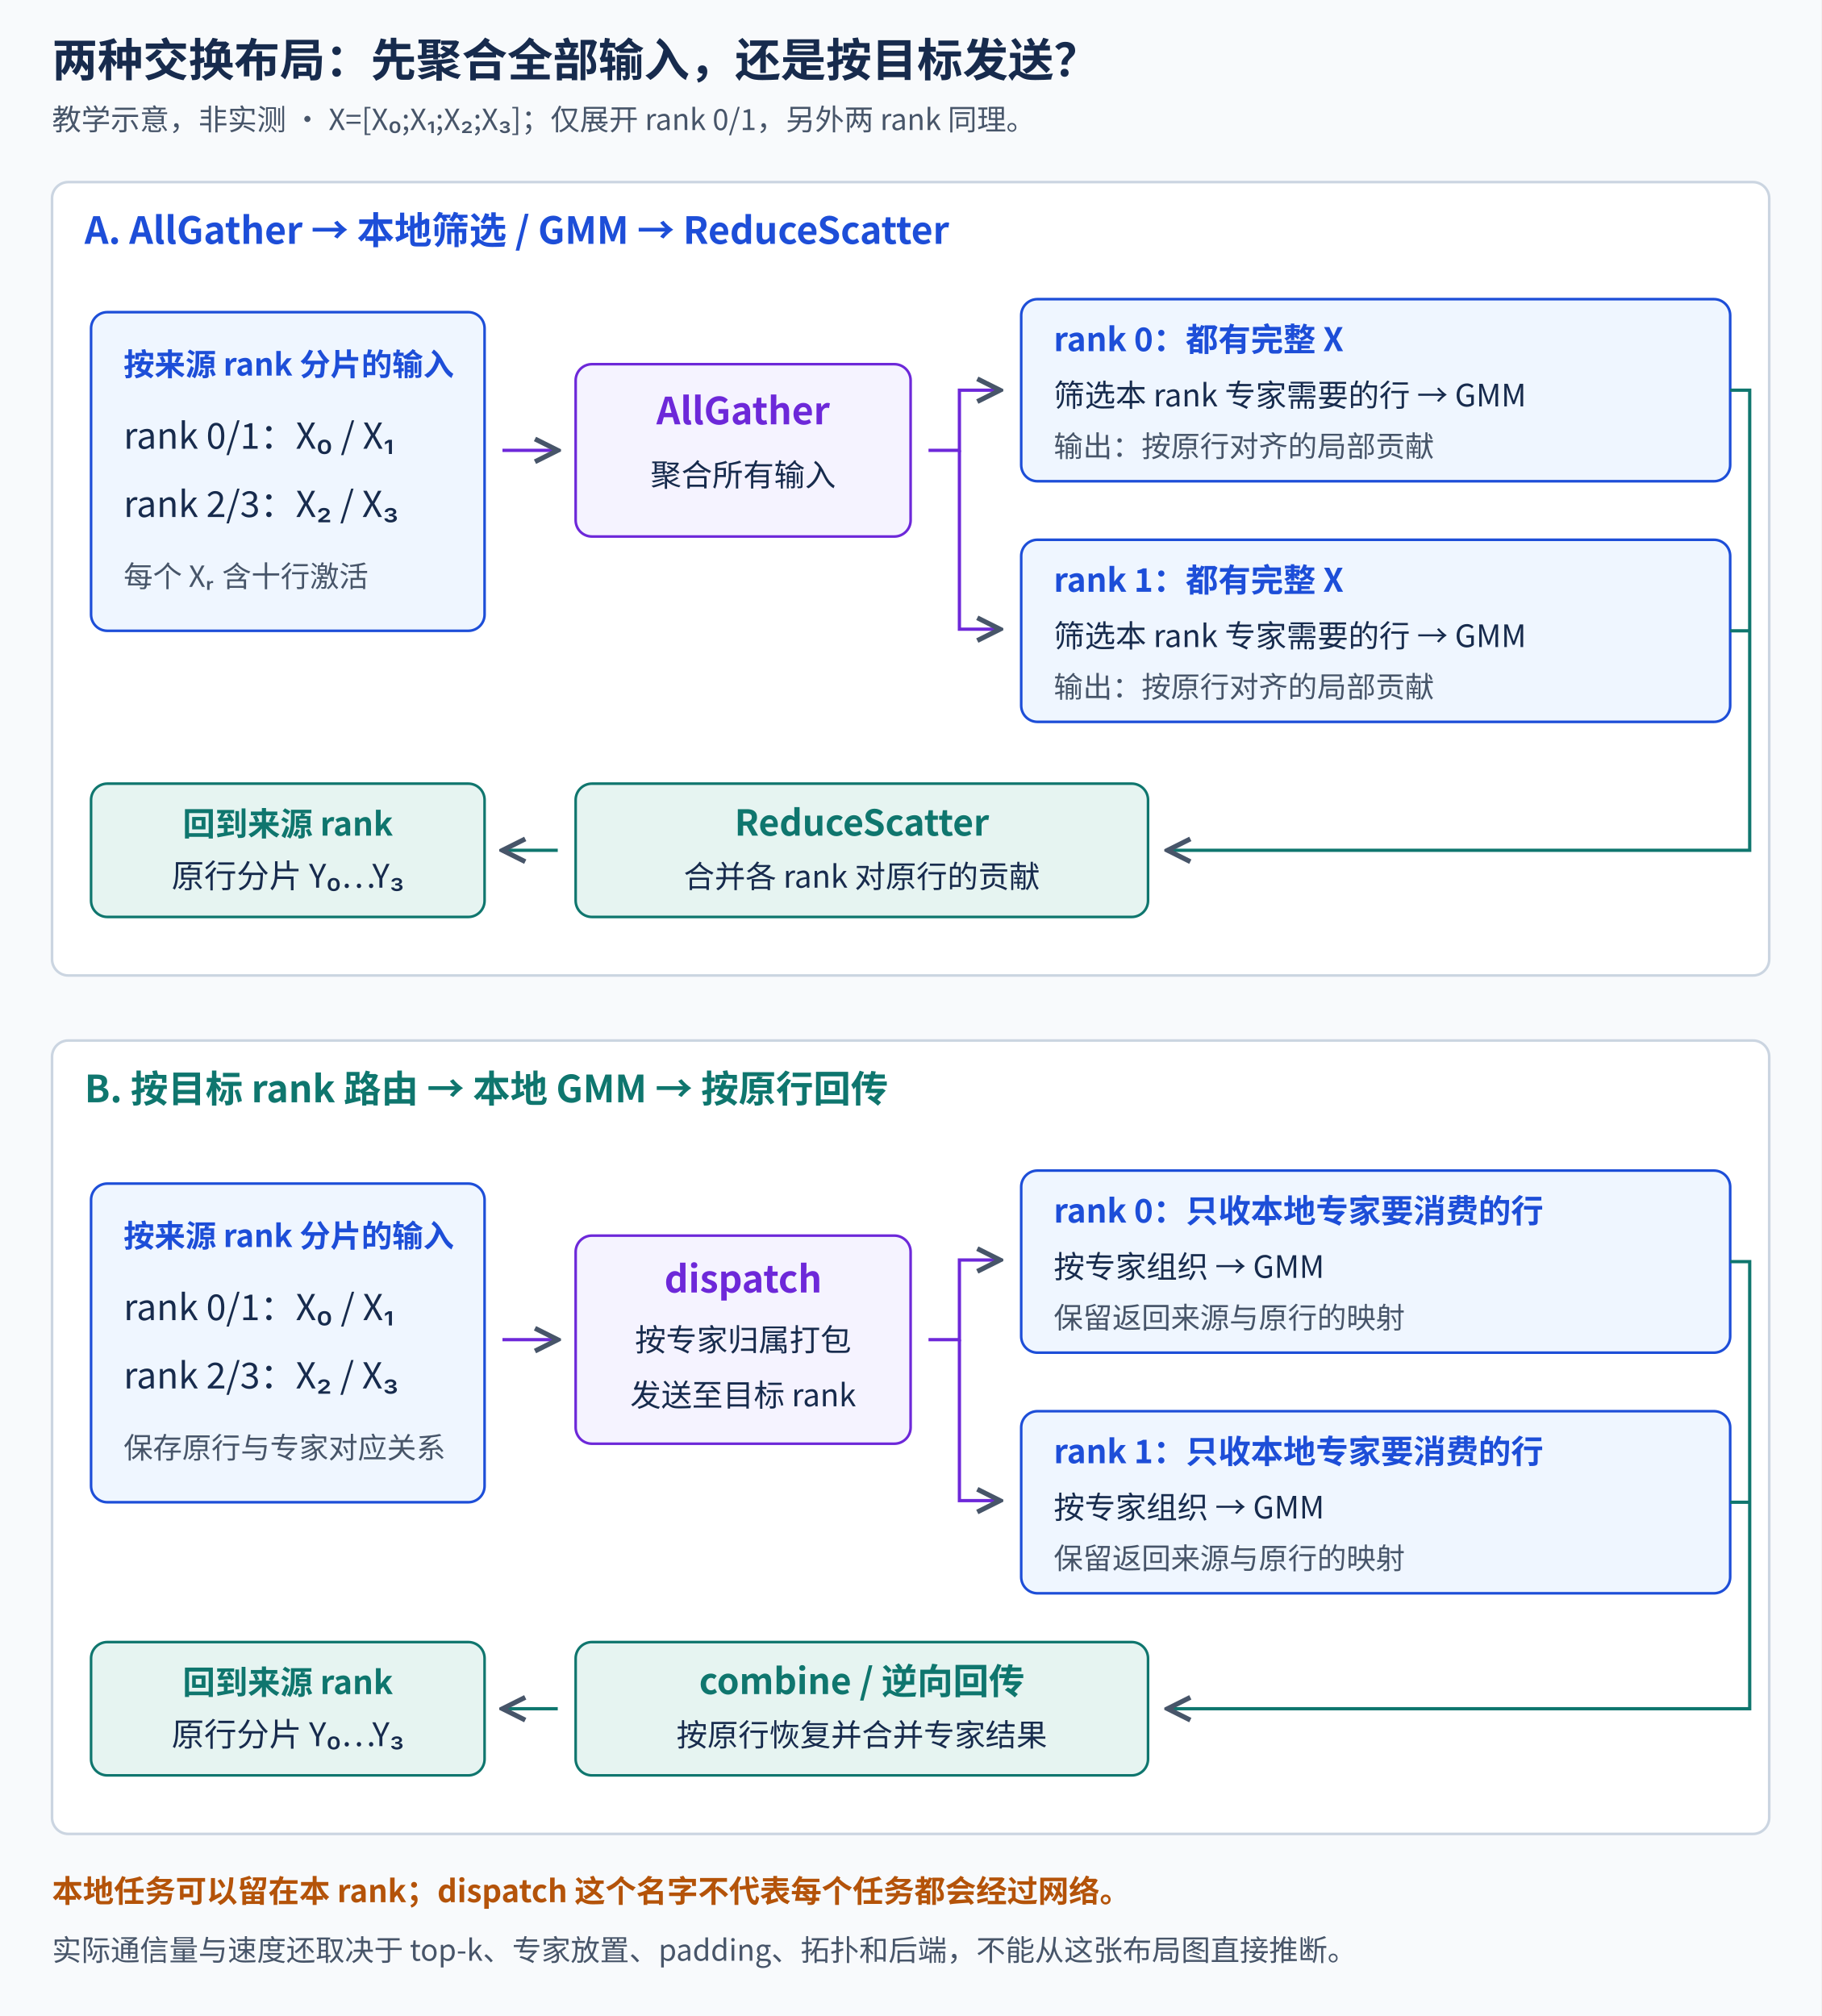
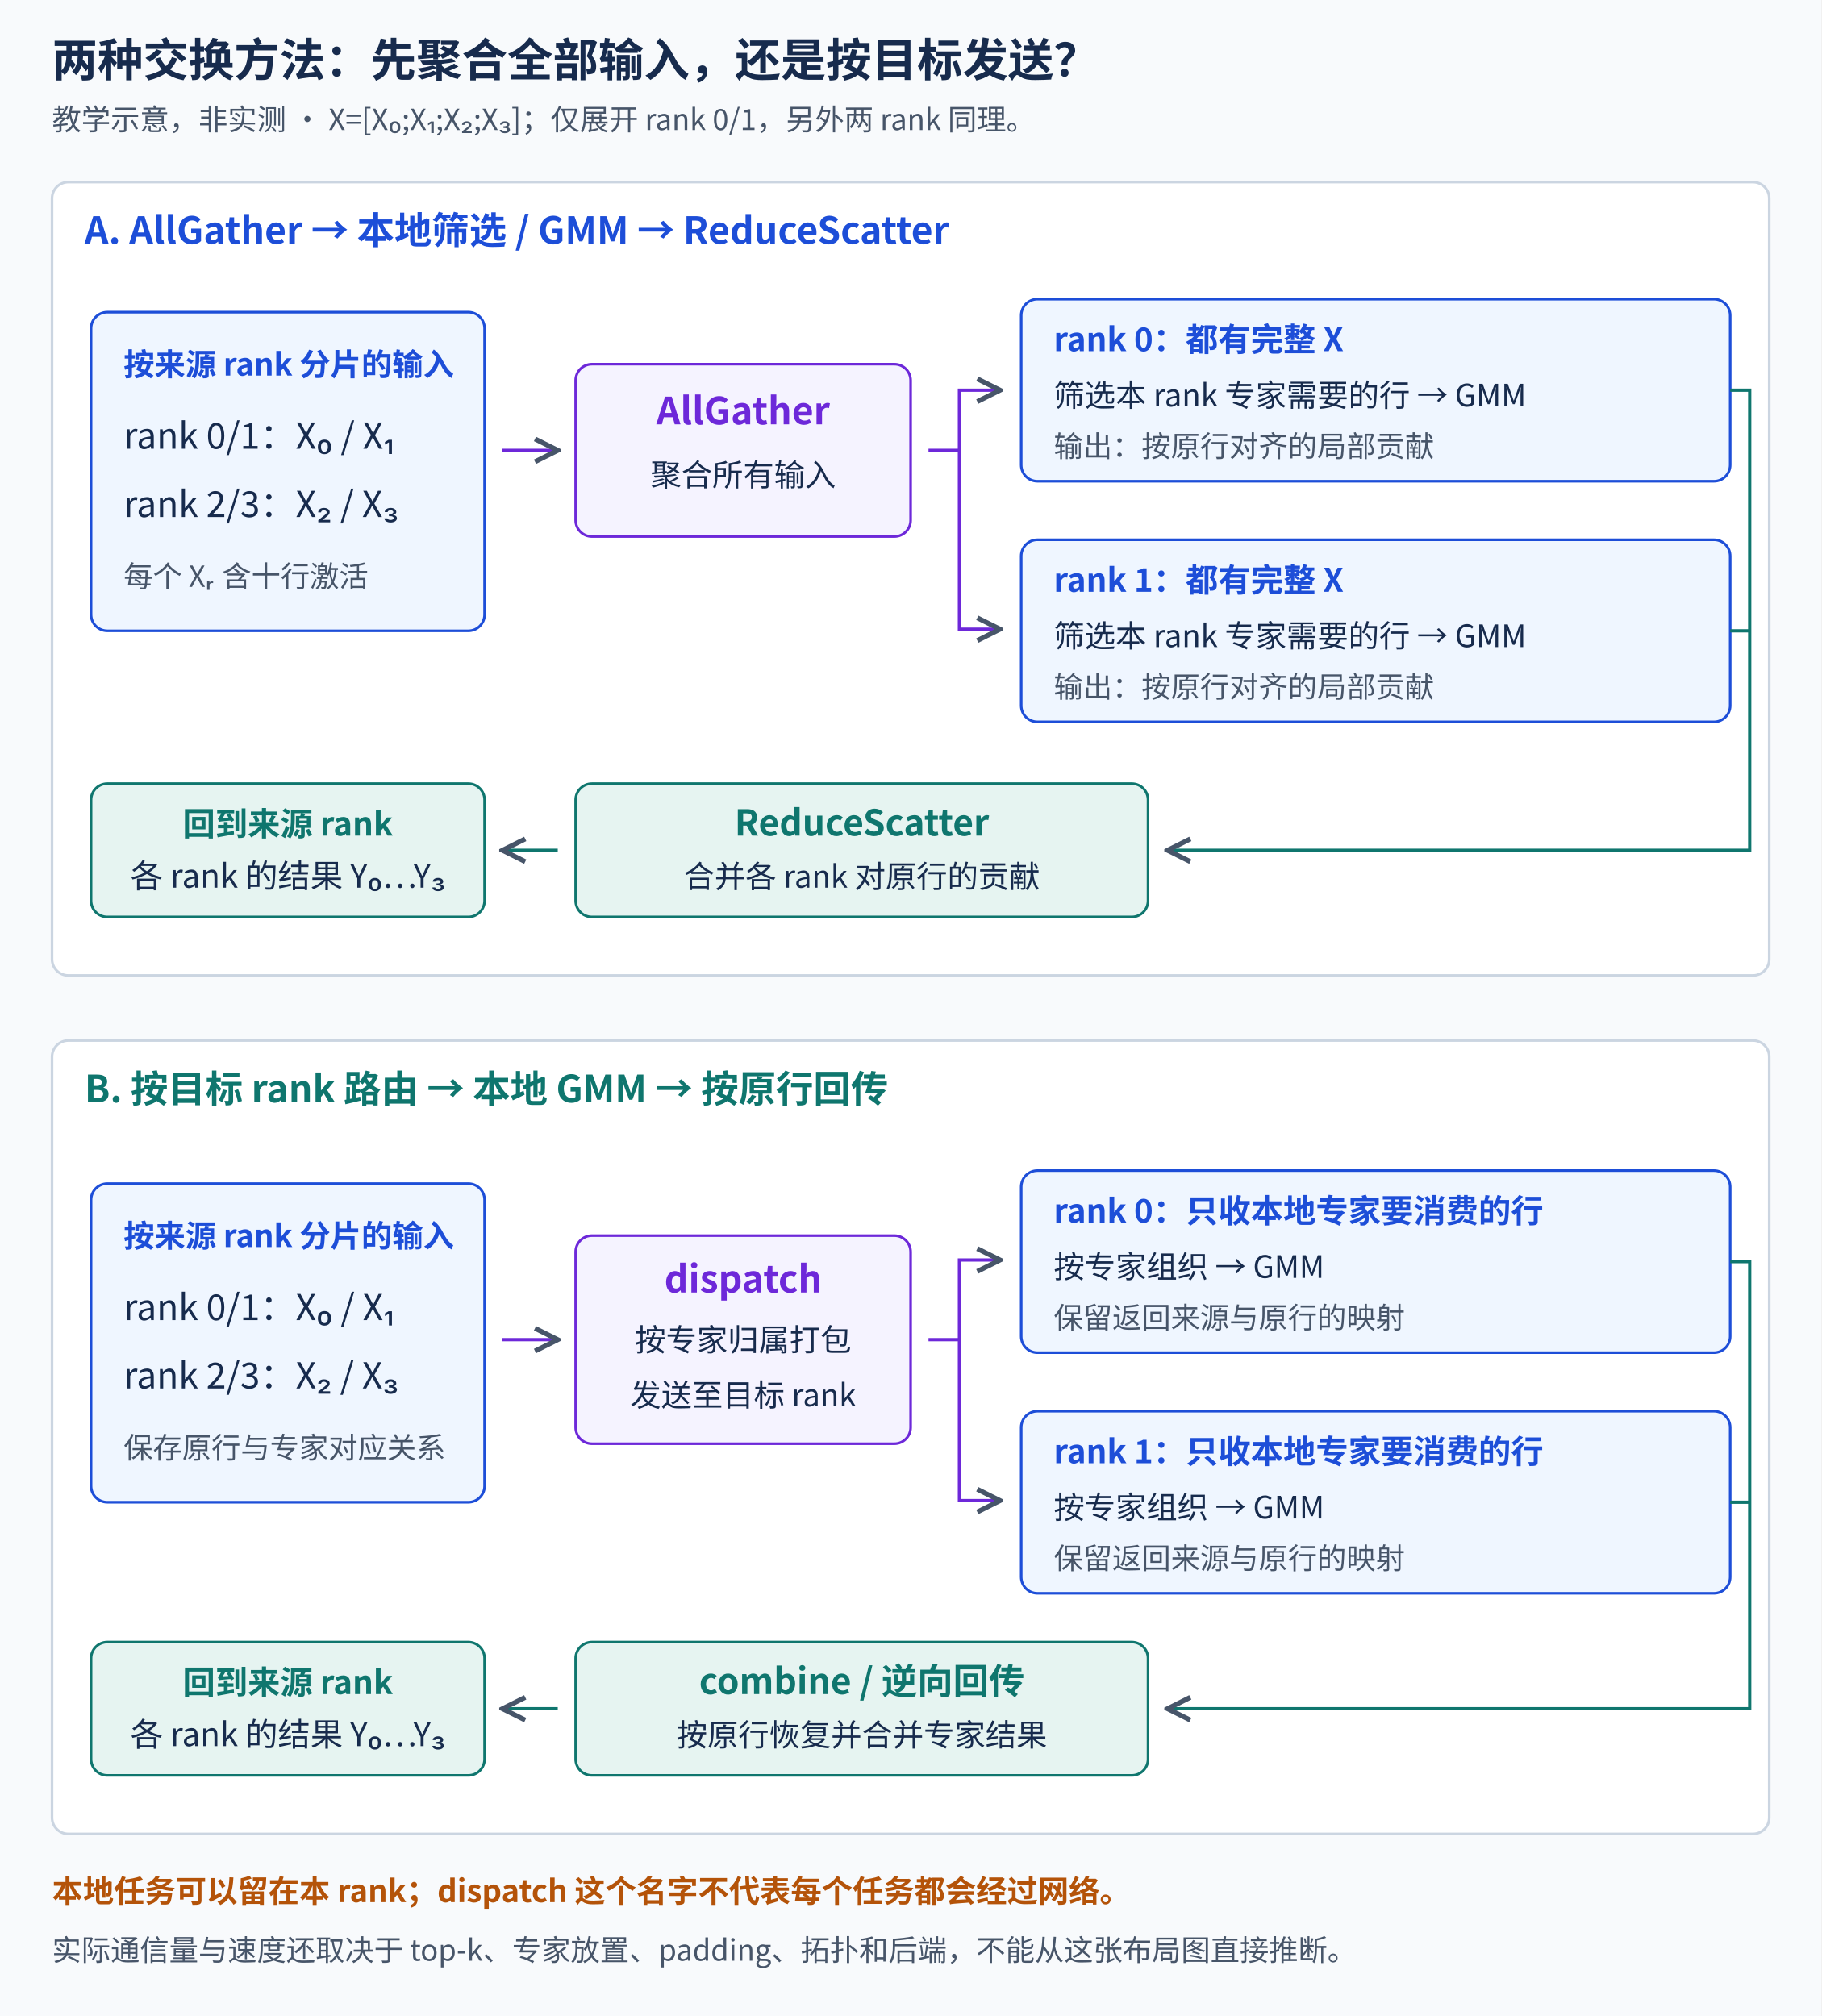
<svg xmlns="http://www.w3.org/2000/svg" width="1120" height="1240" viewBox="0 0 1120 1240" role="img" aria-labelledby="title desc">
  <defs>
    <style>text{font-family:-apple-system,BlinkMacSystemFont,"PingFang SC","Microsoft YaHei","Noto Sans CJK SC",sans-serif} .t{fill:#172b4d} .muted{fill:#475569}</style>
    <marker id="arrow" markerWidth="9" markerHeight="9" refX="8" refY="4.5" orient="auto">
      <path d="M1 1L8 4.5L1 8" fill="none" stroke="#475569" stroke-width="1.5" />
    </marker>
  </defs>
  <rect width="1120" height="1240" fill="#f8fafc" />
-   <text x="32" y="47" font-size="28" fill="#172b4d" font-weight="700">两种交换布局：先聚合全部输入，还是按目标发送？</text>
+   <text x="32" y="47" font-size="28" fill="#172b4d" font-weight="700">两种交换方法：先聚合全部输入，还是按目标发送？</text>
  <text x="32" y="80" font-size="18" fill="#475569" font-weight="400">教学示意，非实测 · X=[X₀;X₁;X₂;X₃]；仅展开 rank 0/1，另外两 rank 同理。</text>
  <rect x="32" y="112" width="1056" height="488" rx="10" fill="#fff" stroke="#cbd5e1" stroke-width="1.6" />
  <text x="52" y="150" font-size="23" fill="#1d4ed8" font-weight="700">A. AllGather → 本地筛选 / GMM → ReduceScatter</text>
  <rect x="56" y="192" width="242" height="196" rx="10" fill="#eff6ff" stroke="#1d4ed8" stroke-width="1.6" />
  <text x="76" y="231" font-size="19" fill="#1d4ed8" font-weight="600">按来源 rank 分片的输入</text>
  <text x="76" y="276" font-size="22" fill="#172b4d" font-weight="400">rank 0/1：X₀ / X₁</text>
  <text x="76" y="318" font-size="22" fill="#172b4d" font-weight="400">rank 2/3：X₂ / X₃</text>
  <text x="76" y="361" font-size="18" fill="#475569" font-weight="400">每个 Xᵣ 含十行激活</text>
  <rect x="354" y="224" width="206" height="106" rx="10" fill="#f5f3ff" stroke="#6d28d9" stroke-width="1.6" />
  <text x="457" y="261" font-size="23" fill="#6d28d9" font-weight="700" text-anchor="middle">AllGather</text>
  <text x="457" y="299" font-size="19" fill="#172b4d" font-weight="400" text-anchor="middle">聚合所有输入</text>
  <path d="M309 277L343 277" fill="none" stroke="#6d28d9" stroke-width="2" marker-end="url(#arrow)" />
  <path d="M571 277L590 277L590 240L615 240" fill="none" stroke="#6d28d9" stroke-width="2" marker-end="url(#arrow)" />
  <path d="M590 277L590 387L615 387" fill="none" stroke="#6d28d9" stroke-width="2" marker-end="url(#arrow)" />
  <rect x="628" y="184" width="436" height="112" rx="10" fill="#eff6ff" stroke="#1d4ed8" stroke-width="1.6" />
  <text x="648" y="216" font-size="20" fill="#1d4ed8" font-weight="600">rank 0：都有完整 X</text>
  <text x="648" y="250" font-size="19" fill="#172b4d" font-weight="400">筛选本 rank 专家需要的行 → GMM</text>
  <text x="648" y="281" font-size="18" fill="#475569" font-weight="400">输出：按原行对齐的局部贡献</text>
  <rect x="628" y="332" width="436" height="112" rx="10" fill="#eff6ff" stroke="#1d4ed8" stroke-width="1.6" />
  <text x="648" y="364" font-size="20" fill="#1d4ed8" font-weight="600">rank 1：都有完整 X</text>
  <text x="648" y="398" font-size="19" fill="#172b4d" font-weight="400">筛选本 rank 专家需要的行 → GMM</text>
  <text x="648" y="429" font-size="18" fill="#475569" font-weight="400">输出：按原行对齐的局部贡献</text>
  <path d="M1064 240L1076 240L1076 523L718 523" fill="none" stroke="#0f766e" stroke-width="2" marker-end="url(#arrow)" />
  <path d="M1064 388L1076 388" fill="none" stroke="#0f766e" stroke-width="2" />
  <rect x="354" y="482" width="352" height="82" rx="10" fill="#e6f4f1" stroke="#0f766e" stroke-width="1.6" />
  <text x="530" y="514" font-size="22" fill="#0f766e" font-weight="700" text-anchor="middle">ReduceScatter</text>
  <text x="530" y="546" font-size="19" fill="#172b4d" font-weight="400" text-anchor="middle">合并各 rank 对原行的贡献</text>
  <path d="M343 523L309 523" fill="none" stroke="#0f766e" stroke-width="2" marker-end="url(#arrow)" />
  <rect x="56" y="482" width="242" height="82" rx="10" fill="#e6f4f1" stroke="#0f766e" stroke-width="1.6" />
  <text x="177" y="514" font-size="20" fill="#0f766e" font-weight="600" text-anchor="middle">回到来源 rank</text>
-   <text x="177" y="546" font-size="20" fill="#172b4d" font-weight="400" text-anchor="middle">原行分片 Y₀…Y₃</text>
+   <text x="177" y="546" font-size="20" fill="#172b4d" font-weight="400" text-anchor="middle">各 rank 的结果 Y₀…Y₃</text>
  <rect x="32" y="640" width="1056" height="488" rx="10" fill="#fff" stroke="#cbd5e1" stroke-width="1.6" />
  <text x="52" y="678" font-size="23" fill="#0f766e" font-weight="700">B. 按目标 rank 路由 → 本地 GMM → 按原行回传</text>
  <rect x="56" y="728" width="242" height="196" rx="10" fill="#eff6ff" stroke="#1d4ed8" stroke-width="1.6" />
  <text x="76" y="767" font-size="19" fill="#1d4ed8" font-weight="600">按来源 rank 分片的输入</text>
  <text x="76" y="812" font-size="22" fill="#172b4d" font-weight="400">rank 0/1：X₀ / X₁</text>
  <text x="76" y="854" font-size="22" fill="#172b4d" font-weight="400">rank 2/3：X₂ / X₃</text>
  <text x="76" y="897" font-size="18" fill="#475569" font-weight="400">保存原行与专家对应关系</text>
  <rect x="354" y="760" width="206" height="128" rx="10" fill="#f5f3ff" stroke="#6d28d9" stroke-width="1.6" />
  <text x="457" y="795" font-size="23" fill="#6d28d9" font-weight="700" text-anchor="middle">dispatch</text>
  <text x="457" y="831" font-size="19" fill="#172b4d" font-weight="400" text-anchor="middle">按专家归属打包</text>
  <text x="457" y="865" font-size="19" fill="#172b4d" font-weight="400" text-anchor="middle">发送至目标 rank</text>
  <path d="M309 824L343 824" fill="none" stroke="#6d28d9" stroke-width="2" marker-end="url(#arrow)" />
  <path d="M571 824L590 824L590 775L615 775" fill="none" stroke="#6d28d9" stroke-width="2" marker-end="url(#arrow)" />
  <path d="M590 824L590 923L615 923" fill="none" stroke="#6d28d9" stroke-width="2" marker-end="url(#arrow)" />
  <rect x="628" y="720" width="436" height="112" rx="10" fill="#eff6ff" stroke="#1d4ed8" stroke-width="1.6" />
  <text x="648" y="752" font-size="20" fill="#1d4ed8" font-weight="600">rank 0：只收本地专家要消费的行</text>
  <text x="648" y="786" font-size="19" fill="#172b4d" font-weight="400">按专家组织 → GMM</text>
  <text x="648" y="817" font-size="18" fill="#475569" font-weight="400">保留返回来源与原行的映射</text>
  <rect x="628" y="868" width="436" height="112" rx="10" fill="#eff6ff" stroke="#1d4ed8" stroke-width="1.6" />
  <text x="648" y="900" font-size="20" fill="#1d4ed8" font-weight="600">rank 1：只收本地专家要消费的行</text>
  <text x="648" y="934" font-size="19" fill="#172b4d" font-weight="400">按专家组织 → GMM</text>
  <text x="648" y="965" font-size="18" fill="#475569" font-weight="400">保留返回来源与原行的映射</text>
  <path d="M1064 776L1076 776L1076 1051L718 1051" fill="none" stroke="#0f766e" stroke-width="2" marker-end="url(#arrow)" />
  <path d="M1064 924L1076 924" fill="none" stroke="#0f766e" stroke-width="2" />
  <rect x="354" y="1010" width="352" height="82" rx="10" fill="#e6f4f1" stroke="#0f766e" stroke-width="1.6" />
  <text x="530" y="1042" font-size="22" fill="#0f766e" font-weight="700" text-anchor="middle">combine / 逆向回传</text>
  <text x="530" y="1074" font-size="19" fill="#172b4d" font-weight="400" text-anchor="middle">按原行恢复并合并专家结果</text>
  <path d="M343 1051L309 1051" fill="none" stroke="#0f766e" stroke-width="2" marker-end="url(#arrow)" />
  <rect x="56" y="1010" width="242" height="82" rx="10" fill="#e6f4f1" stroke="#0f766e" stroke-width="1.6" />
  <text x="177" y="1042" font-size="20" fill="#0f766e" font-weight="600" text-anchor="middle">回到来源 rank</text>
-   <text x="177" y="1074" font-size="20" fill="#172b4d" font-weight="400" text-anchor="middle">原行分片 Y₀…Y₃</text>
+   <text x="177" y="1074" font-size="20" fill="#172b4d" font-weight="400" text-anchor="middle">各 rank 的结果 Y₀…Y₃</text>
  <text x="32" y="1170" font-size="19" fill="#b45309" font-weight="600">本地任务可以留在本 rank；dispatch 这个名字不代表每个任务都会经过网络。</text>
  <text x="32" y="1206" font-size="18" fill="#475569" font-weight="400">实际通信量与速度还取决于 top-k、专家放置、padding、拓扑和后端，不能从这张布局图直接推断。</text>
</svg>
